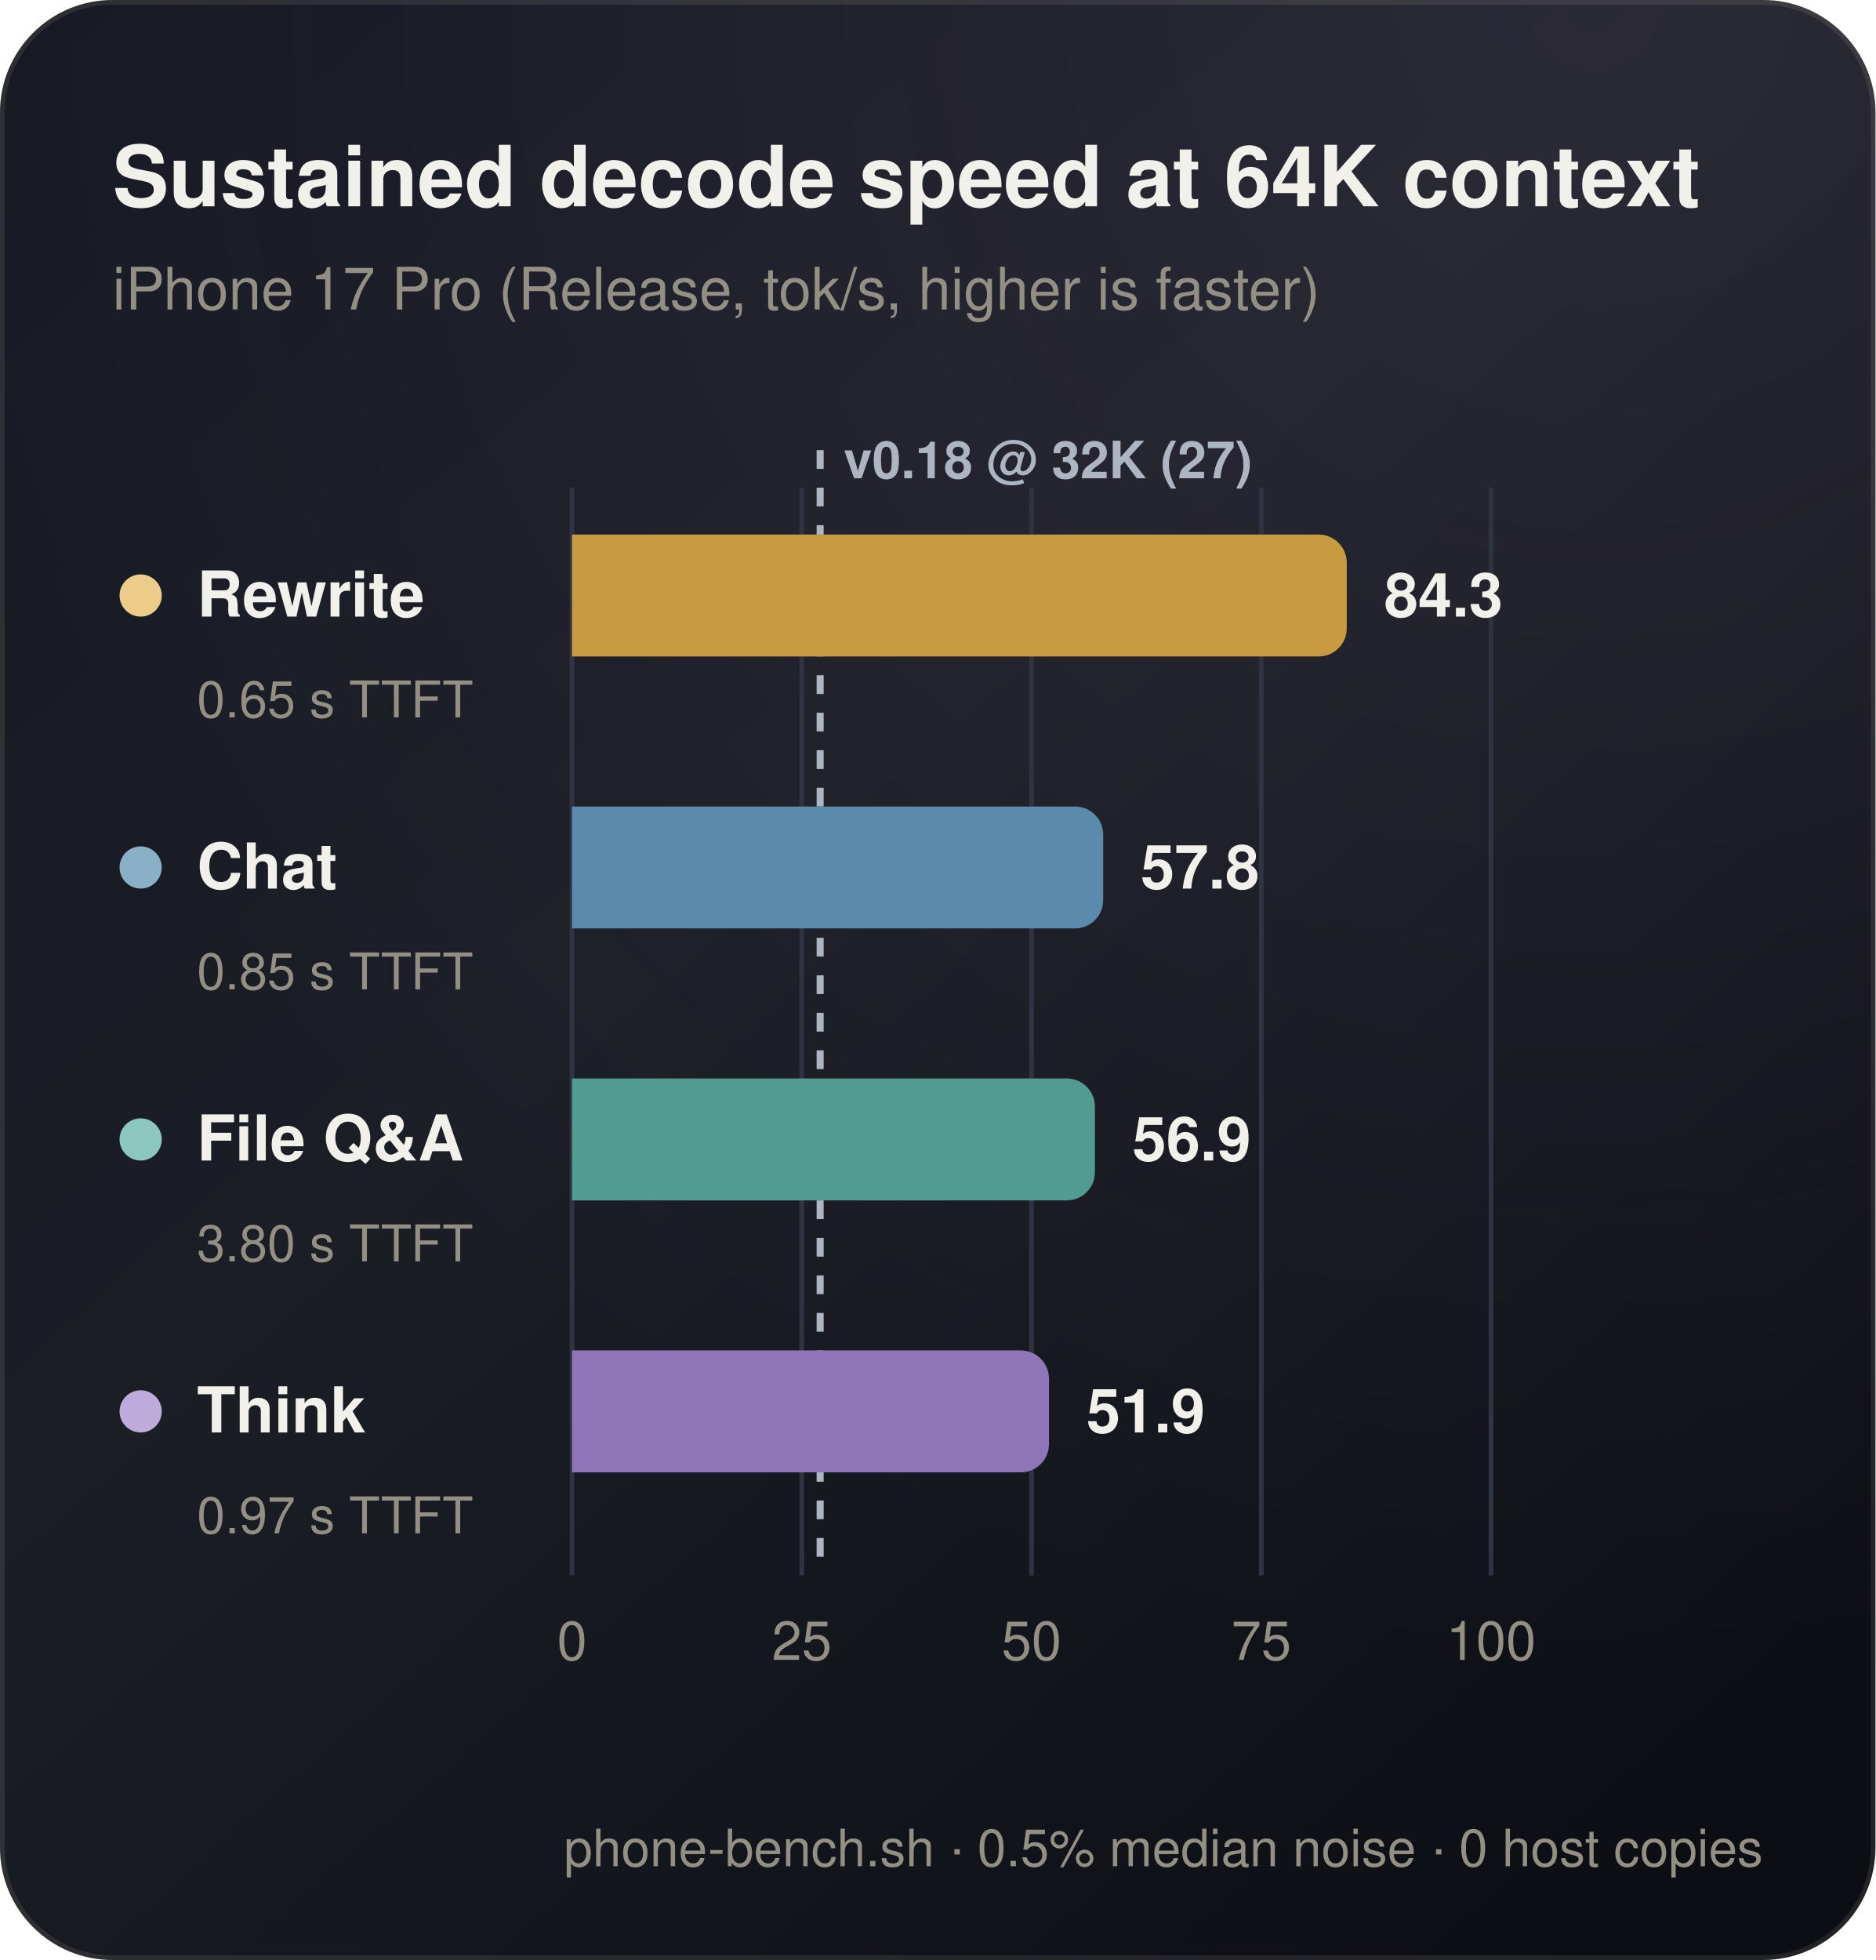
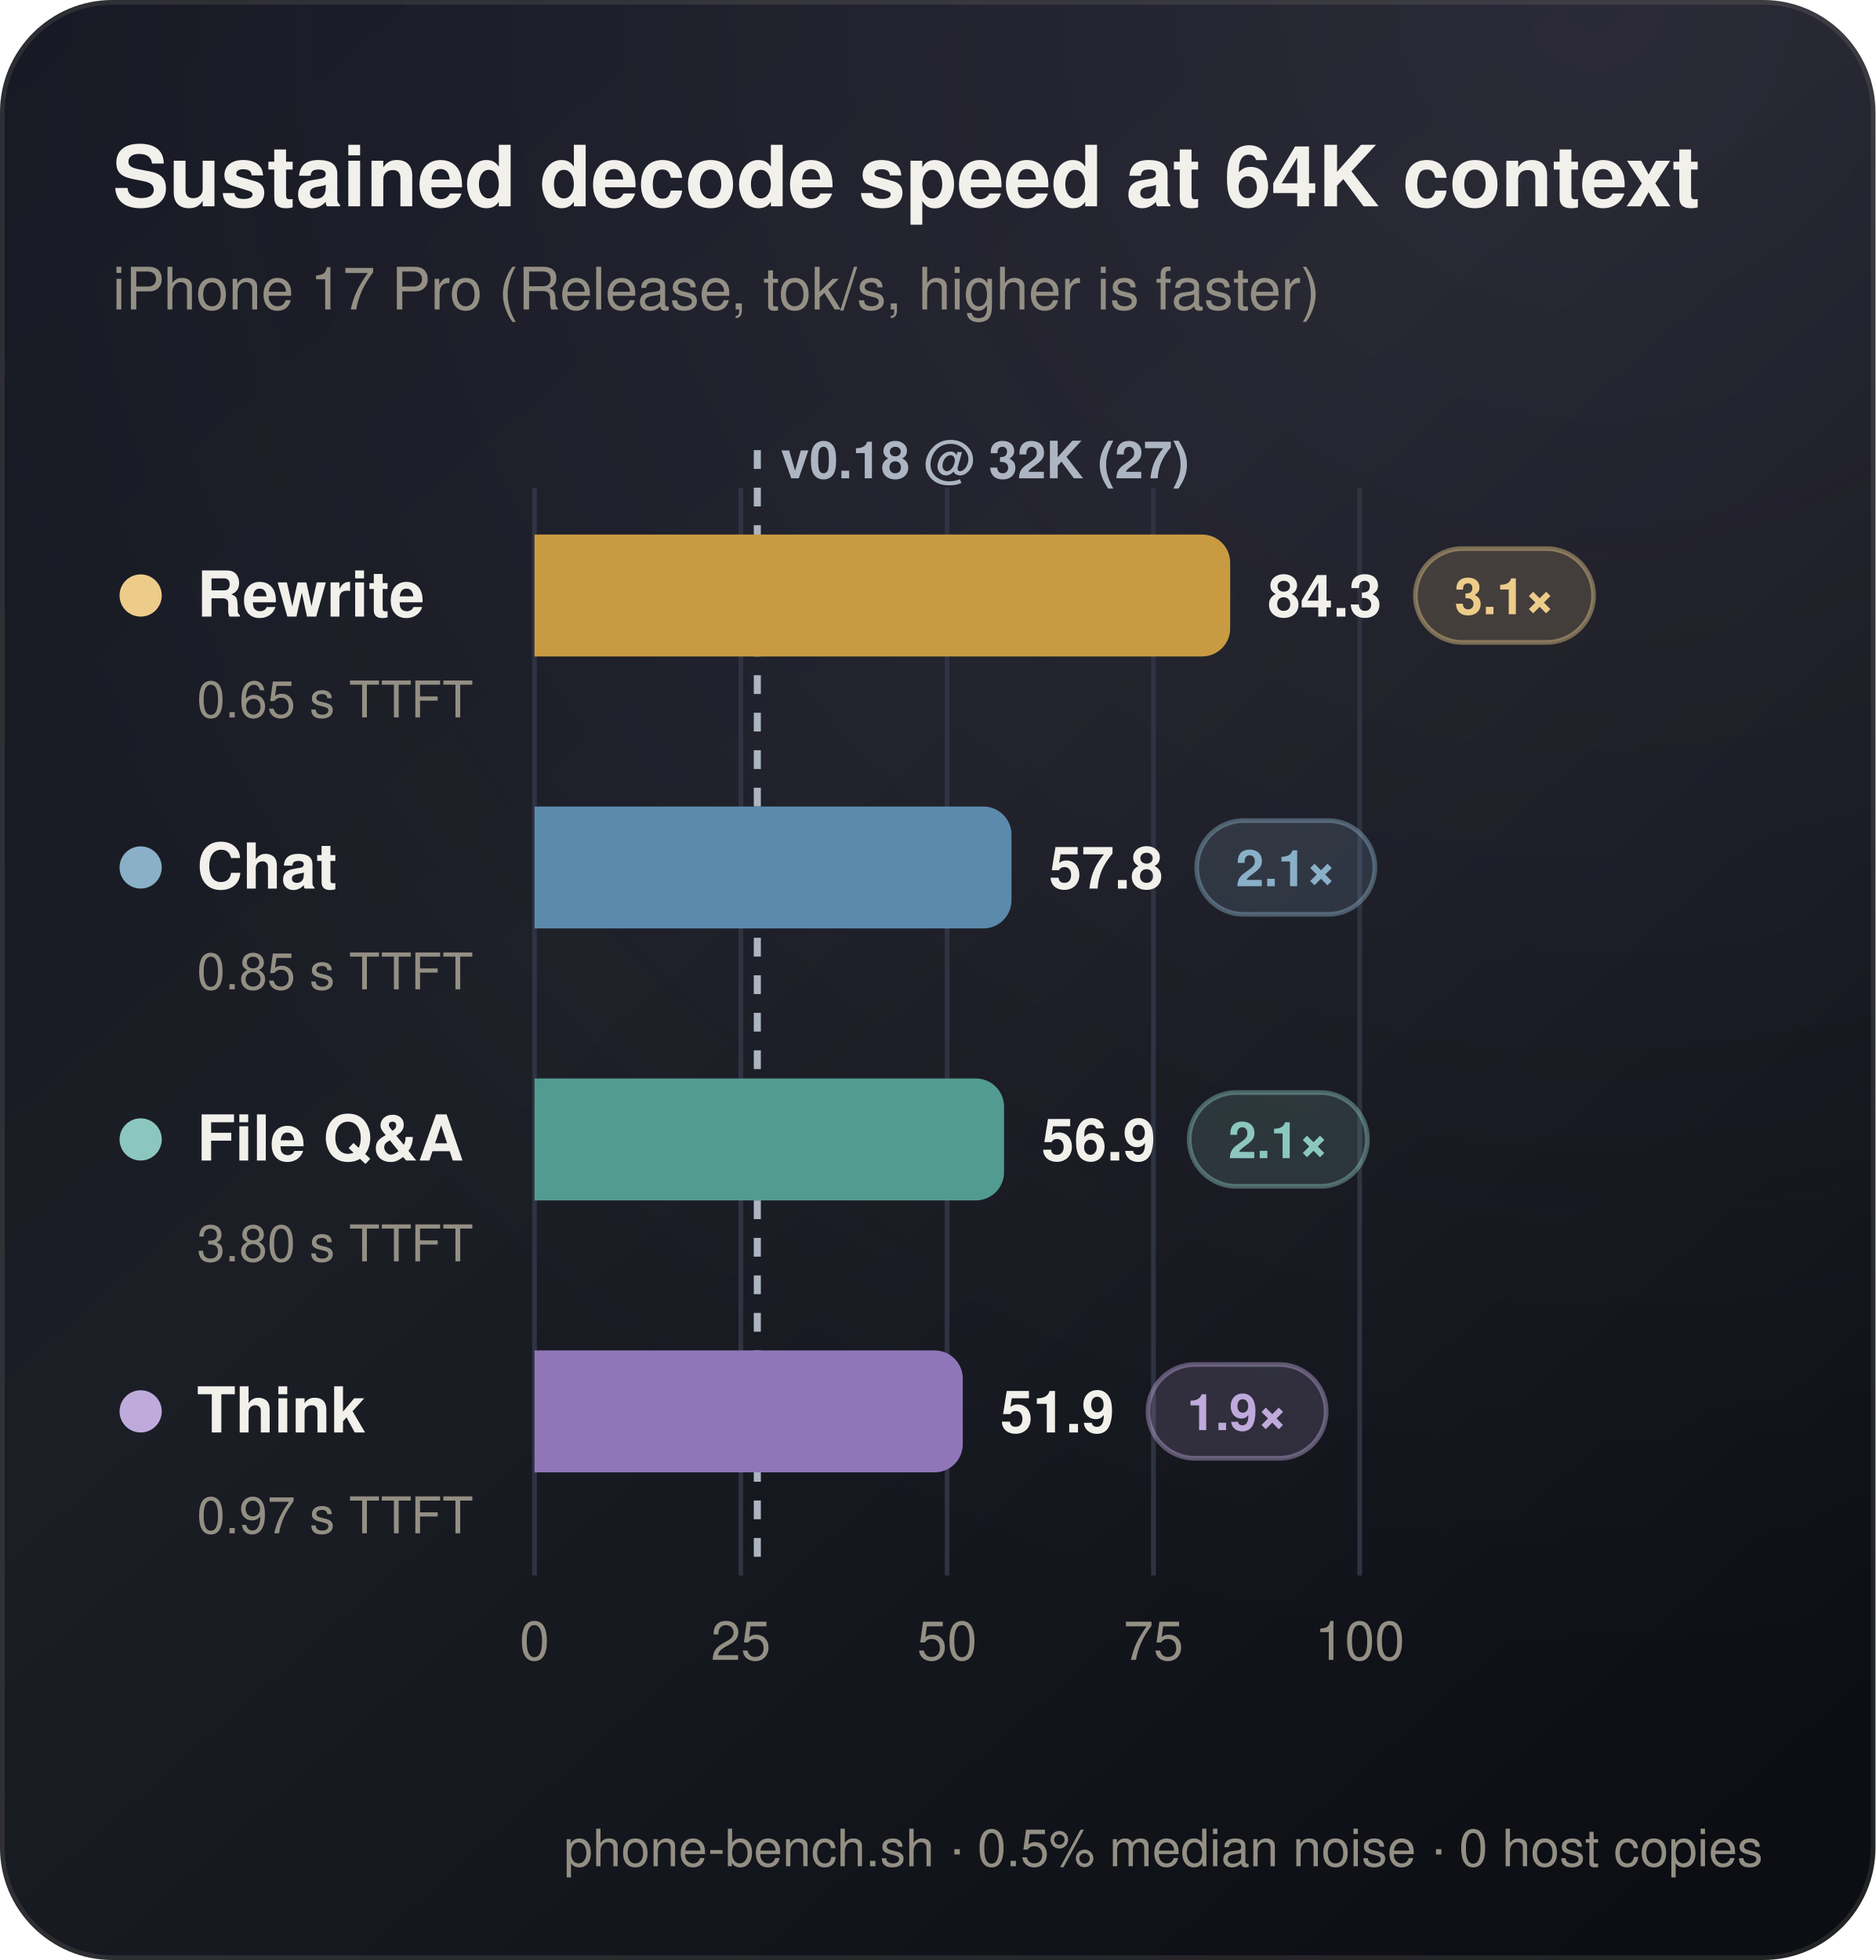
<svg xmlns="http://www.w3.org/2000/svg" width="400" height="418" viewBox="0 0 400 418" role="img" aria-labelledby="title desc">
  <defs>
    <linearGradient id="canvas" x1="0" y1="0" x2="0.85" y2="1">
      <stop offset="0" stop-color="#161823" />
      <stop offset="0.45" stop-color="#1C1E26" />
      <stop offset="1" stop-color="#0C0E14" />
    </linearGradient>
    <radialGradient id="glow0" cx="340" cy="0" r="360" gradientUnits="userSpaceOnUse">
      <stop offset="0" stop-color="#BFAADC" stop-opacity="0.09" />
      <stop offset="1" stop-color="#BFAADC" stop-opacity="0" />
    </radialGradient>
  </defs>
  <rect width="400" height="418" rx="24" fill="url(#canvas)" />
  <rect width="400" height="418" rx="24" fill="url(#glow0)" />
  <rect x="0.5" y="0.5" width="399" height="417" rx="23.5" fill="none" stroke="#F7EBD1" stroke-opacity="0.10" />
  <text x="24" y="44" font-family="ui-rounded, 'SF Pro Rounded', -apple-system, BlinkMacSystemFont, 'Segoe UI', Helvetica, Arial, sans-serif" font-size="18" font-weight="600" fill="#F2F0EB">Sustained decode speed at 64K context</text>
  <text x="24" y="66" font-family="-apple-system, BlinkMacSystemFont, 'SF Pro Text', 'Segoe UI', Helvetica, Arial, sans-serif" font-size="12.5" font-weight="400" fill="#948F84">iPhone 17 Pro (Release, tok/s, higher is faster)</text>
-   <line x1="122" y1="104" x2="122" y2="336" stroke="#2F3342" stroke-width="1" />
-   <text x="122" y="354" font-family="-apple-system, BlinkMacSystemFont, 'SF Pro Text', 'Segoe UI', Helvetica, Arial, sans-serif" font-size="11.5" font-weight="400" fill="#948F84" text-anchor="middle">0</text>
-   <line x1="171" y1="104" x2="171" y2="336" stroke="#2F3342" stroke-width="1" />
-   <text x="171" y="354" font-family="-apple-system, BlinkMacSystemFont, 'SF Pro Text', 'Segoe UI', Helvetica, Arial, sans-serif" font-size="11.5" font-weight="400" fill="#948F84" text-anchor="middle">25</text>
-   <line x1="220" y1="104" x2="220" y2="336" stroke="#2F3342" stroke-width="1" />
-   <text x="220" y="354" font-family="-apple-system, BlinkMacSystemFont, 'SF Pro Text', 'Segoe UI', Helvetica, Arial, sans-serif" font-size="11.5" font-weight="400" fill="#948F84" text-anchor="middle">50</text>
-   <line x1="269" y1="104" x2="269" y2="336" stroke="#2F3342" stroke-width="1" />
-   <text x="269" y="354" font-family="-apple-system, BlinkMacSystemFont, 'SF Pro Text', 'Segoe UI', Helvetica, Arial, sans-serif" font-size="11.5" font-weight="400" fill="#948F84" text-anchor="middle">75</text>
-   <line x1="318" y1="104" x2="318" y2="336" stroke="#2F3342" stroke-width="1" />
-   <text x="318" y="354" font-family="-apple-system, BlinkMacSystemFont, 'SF Pro Text', 'Segoe UI', Helvetica, Arial, sans-serif" font-size="11.5" font-weight="400" fill="#948F84" text-anchor="middle">100</text>
-   <line x1="174.92" y1="96" x2="174.92" y2="336" stroke="#ADB5C2" stroke-width="1.5" stroke-dasharray="4 4" />
-   <text x="179.92" y="102" font-family="-apple-system, BlinkMacSystemFont, 'SF Pro Text', 'Segoe UI', Helvetica, Arial, sans-serif" font-size="11" font-weight="600" fill="#ADB5C2">v0.18 @ 32K (27)</text>
+   <line x1="114" y1="104" x2="114" y2="336" stroke="#2F3342" stroke-width="1" />
+   <text x="114" y="354" font-family="-apple-system, BlinkMacSystemFont, 'SF Pro Text', 'Segoe UI', Helvetica, Arial, sans-serif" font-size="11.5" font-weight="400" fill="#948F84" text-anchor="middle">0</text>
+   <line x1="158" y1="104" x2="158" y2="336" stroke="#2F3342" stroke-width="1" />
+   <text x="158" y="354" font-family="-apple-system, BlinkMacSystemFont, 'SF Pro Text', 'Segoe UI', Helvetica, Arial, sans-serif" font-size="11.5" font-weight="400" fill="#948F84" text-anchor="middle">25</text>
+   <line x1="202" y1="104" x2="202" y2="336" stroke="#2F3342" stroke-width="1" />
+   <text x="202" y="354" font-family="-apple-system, BlinkMacSystemFont, 'SF Pro Text', 'Segoe UI', Helvetica, Arial, sans-serif" font-size="11.5" font-weight="400" fill="#948F84" text-anchor="middle">50</text>
+   <line x1="246" y1="104" x2="246" y2="336" stroke="#2F3342" stroke-width="1" />
+   <text x="246" y="354" font-family="-apple-system, BlinkMacSystemFont, 'SF Pro Text', 'Segoe UI', Helvetica, Arial, sans-serif" font-size="11.5" font-weight="400" fill="#948F84" text-anchor="middle">75</text>
+   <line x1="290" y1="104" x2="290" y2="336" stroke="#2F3342" stroke-width="1" />
+   <text x="290" y="354" font-family="-apple-system, BlinkMacSystemFont, 'SF Pro Text', 'Segoe UI', Helvetica, Arial, sans-serif" font-size="11.5" font-weight="400" fill="#948F84" text-anchor="middle">100</text>
+   <line x1="161.52" y1="96" x2="161.52" y2="336" stroke="#ADB5C2" stroke-width="1.5" stroke-dasharray="4 4" />
+   <text x="166.52" y="102" font-family="-apple-system, BlinkMacSystemFont, 'SF Pro Text', 'Segoe UI', Helvetica, Arial, sans-serif" font-size="11" font-weight="600" fill="#ADB5C2">v0.18 @ 32K (27)</text>
  <circle cx="30" cy="127" r="4.5" fill="#EDCC8A" />
  <text x="42" y="131.5" font-family="-apple-system, BlinkMacSystemFont, 'SF Pro Text', 'Segoe UI', Helvetica, Arial, sans-serif" font-size="13.5" font-weight="600" fill="#F2F0EB">Rewrite</text>
  <text x="42" y="153" font-family="-apple-system, BlinkMacSystemFont, 'SF Pro Text', 'Segoe UI', Helvetica, Arial, sans-serif" font-size="10.8" font-weight="400" fill="#948F84">0.65 s TTFT</text>
-   <path d="M122 114 h159.23 a6 6 0 0 1 6 6 v14 a6 6 0 0 1 -6 6 h-159.23 z" fill="#C89B42" />
-   <text x="295.23" y="131.5" font-family="-apple-system, BlinkMacSystemFont, 'SF Pro Text', 'Segoe UI', Helvetica, Arial, sans-serif" font-size="13" font-weight="700" fill="#F2F0EB">84.3</text>
+   <path d="M114 114 h142.37 a6 6 0 0 1 6 6 v14 a6 6 0 0 1 -6 6 h-142.37 z" fill="#C89B42" />
+   <text x="270.37" y="131.5" font-family="-apple-system, BlinkMacSystemFont, 'SF Pro Text', 'Segoe UI', Helvetica, Arial, sans-serif" font-size="12.5" font-weight="700" fill="#F2F0EB">84.3</text>
+   <rect x="301.87" y="117" width="38" height="20" rx="10" fill="#EDCC8A" fill-opacity="0.16" stroke="#EDCC8A" stroke-opacity="0.42" />
+   <text x="320.87" y="131" font-family="-apple-system, BlinkMacSystemFont, 'SF Pro Text', 'Segoe UI', Helvetica, Arial, sans-serif" font-size="10.8" font-weight="700" fill="#EDCC8A" text-anchor="middle">3.1×</text>
  <circle cx="30" cy="185" r="4.5" fill="#8AB0C8" />
  <text x="42" y="189.5" font-family="-apple-system, BlinkMacSystemFont, 'SF Pro Text', 'Segoe UI', Helvetica, Arial, sans-serif" font-size="13.5" font-weight="600" fill="#F2F0EB">Chat</text>
  <text x="42" y="211" font-family="-apple-system, BlinkMacSystemFont, 'SF Pro Text', 'Segoe UI', Helvetica, Arial, sans-serif" font-size="10.8" font-weight="400" fill="#948F84">0.85 s TTFT</text>
-   <path d="M122 172 h107.29 a6 6 0 0 1 6 6 v14 a6 6 0 0 1 -6 6 h-107.29 z" fill="#5B8AAD" />
-   <text x="243.29" y="189.5" font-family="-apple-system, BlinkMacSystemFont, 'SF Pro Text', 'Segoe UI', Helvetica, Arial, sans-serif" font-size="13" font-weight="700" fill="#F2F0EB">57.8</text>
+   <path d="M114 172 h95.73 a6 6 0 0 1 6 6 v14 a6 6 0 0 1 -6 6 h-95.73 z" fill="#5B8AAD" />
+   <text x="223.73" y="189.5" font-family="-apple-system, BlinkMacSystemFont, 'SF Pro Text', 'Segoe UI', Helvetica, Arial, sans-serif" font-size="12.5" font-weight="700" fill="#F2F0EB">57.8</text>
+   <rect x="255.23" y="175" width="38" height="20" rx="10" fill="#8AB0C8" fill-opacity="0.16" stroke="#8AB0C8" stroke-opacity="0.42" />
+   <text x="274.23" y="189" font-family="-apple-system, BlinkMacSystemFont, 'SF Pro Text', 'Segoe UI', Helvetica, Arial, sans-serif" font-size="10.8" font-weight="700" fill="#8AB0C8" text-anchor="middle">2.1×</text>
  <circle cx="30" cy="243" r="4.5" fill="#8CC7BF" />
  <text x="42" y="247.5" font-family="-apple-system, BlinkMacSystemFont, 'SF Pro Text', 'Segoe UI', Helvetica, Arial, sans-serif" font-size="13.5" font-weight="600" fill="#F2F0EB">File Q&amp;A</text>
  <text x="42" y="269" font-family="-apple-system, BlinkMacSystemFont, 'SF Pro Text', 'Segoe UI', Helvetica, Arial, sans-serif" font-size="10.8" font-weight="400" fill="#948F84">3.80 s TTFT</text>
-   <path d="M122 230 h105.52 a6 6 0 0 1 6 6 v14 a6 6 0 0 1 -6 6 h-105.52 z" fill="#529B91" />
-   <text x="241.52" y="247.5" font-family="-apple-system, BlinkMacSystemFont, 'SF Pro Text', 'Segoe UI', Helvetica, Arial, sans-serif" font-size="13" font-weight="700" fill="#F2F0EB">56.9</text>
+   <path d="M114 230 h94.14 a6 6 0 0 1 6 6 v14 a6 6 0 0 1 -6 6 h-94.14 z" fill="#529B91" />
+   <text x="222.14" y="247.5" font-family="-apple-system, BlinkMacSystemFont, 'SF Pro Text', 'Segoe UI', Helvetica, Arial, sans-serif" font-size="12.5" font-weight="700" fill="#F2F0EB">56.9</text>
+   <rect x="253.64" y="233" width="38" height="20" rx="10" fill="#8CC7BF" fill-opacity="0.16" stroke="#8CC7BF" stroke-opacity="0.42" />
+   <text x="272.64" y="247" font-family="-apple-system, BlinkMacSystemFont, 'SF Pro Text', 'Segoe UI', Helvetica, Arial, sans-serif" font-size="10.8" font-weight="700" fill="#8CC7BF" text-anchor="middle">2.1×</text>
  <circle cx="30" cy="301" r="4.5" fill="#BFAADC" />
  <text x="42" y="305.5" font-family="-apple-system, BlinkMacSystemFont, 'SF Pro Text', 'Segoe UI', Helvetica, Arial, sans-serif" font-size="13.5" font-weight="600" fill="#F2F0EB">Think</text>
  <text x="42" y="327" font-family="-apple-system, BlinkMacSystemFont, 'SF Pro Text', 'Segoe UI', Helvetica, Arial, sans-serif" font-size="10.8" font-weight="400" fill="#948F84">0.97 s TTFT</text>
-   <path d="M122 288 h95.72 a6 6 0 0 1 6 6 v14 a6 6 0 0 1 -6 6 h-95.72 z" fill="#8F76B8" />
-   <text x="231.72" y="305.5" font-family="-apple-system, BlinkMacSystemFont, 'SF Pro Text', 'Segoe UI', Helvetica, Arial, sans-serif" font-size="13" font-weight="700" fill="#F2F0EB">51.9</text>
+   <path d="M114 288 h85.34 a6 6 0 0 1 6 6 v14 a6 6 0 0 1 -6 6 h-85.34 z" fill="#8F76B8" />
+   <text x="213.34" y="305.5" font-family="-apple-system, BlinkMacSystemFont, 'SF Pro Text', 'Segoe UI', Helvetica, Arial, sans-serif" font-size="12.5" font-weight="700" fill="#F2F0EB">51.9</text>
+   <rect x="244.84" y="291" width="38" height="20" rx="10" fill="#BFAADC" fill-opacity="0.16" stroke="#BFAADC" stroke-opacity="0.42" />
+   <text x="263.84" y="305" font-family="-apple-system, BlinkMacSystemFont, 'SF Pro Text', 'Segoe UI', Helvetica, Arial, sans-serif" font-size="10.8" font-weight="700" fill="#BFAADC" text-anchor="middle">1.9×</text>
  <text x="376" y="398" font-family="-apple-system, BlinkMacSystemFont, 'SF Pro Text', 'Segoe UI', Helvetica, Arial, sans-serif" font-size="11" font-weight="400" fill="#948F84" text-anchor="end">phone-bench.sh · 0.5% median noise · 0 host copies</text>
</svg>
